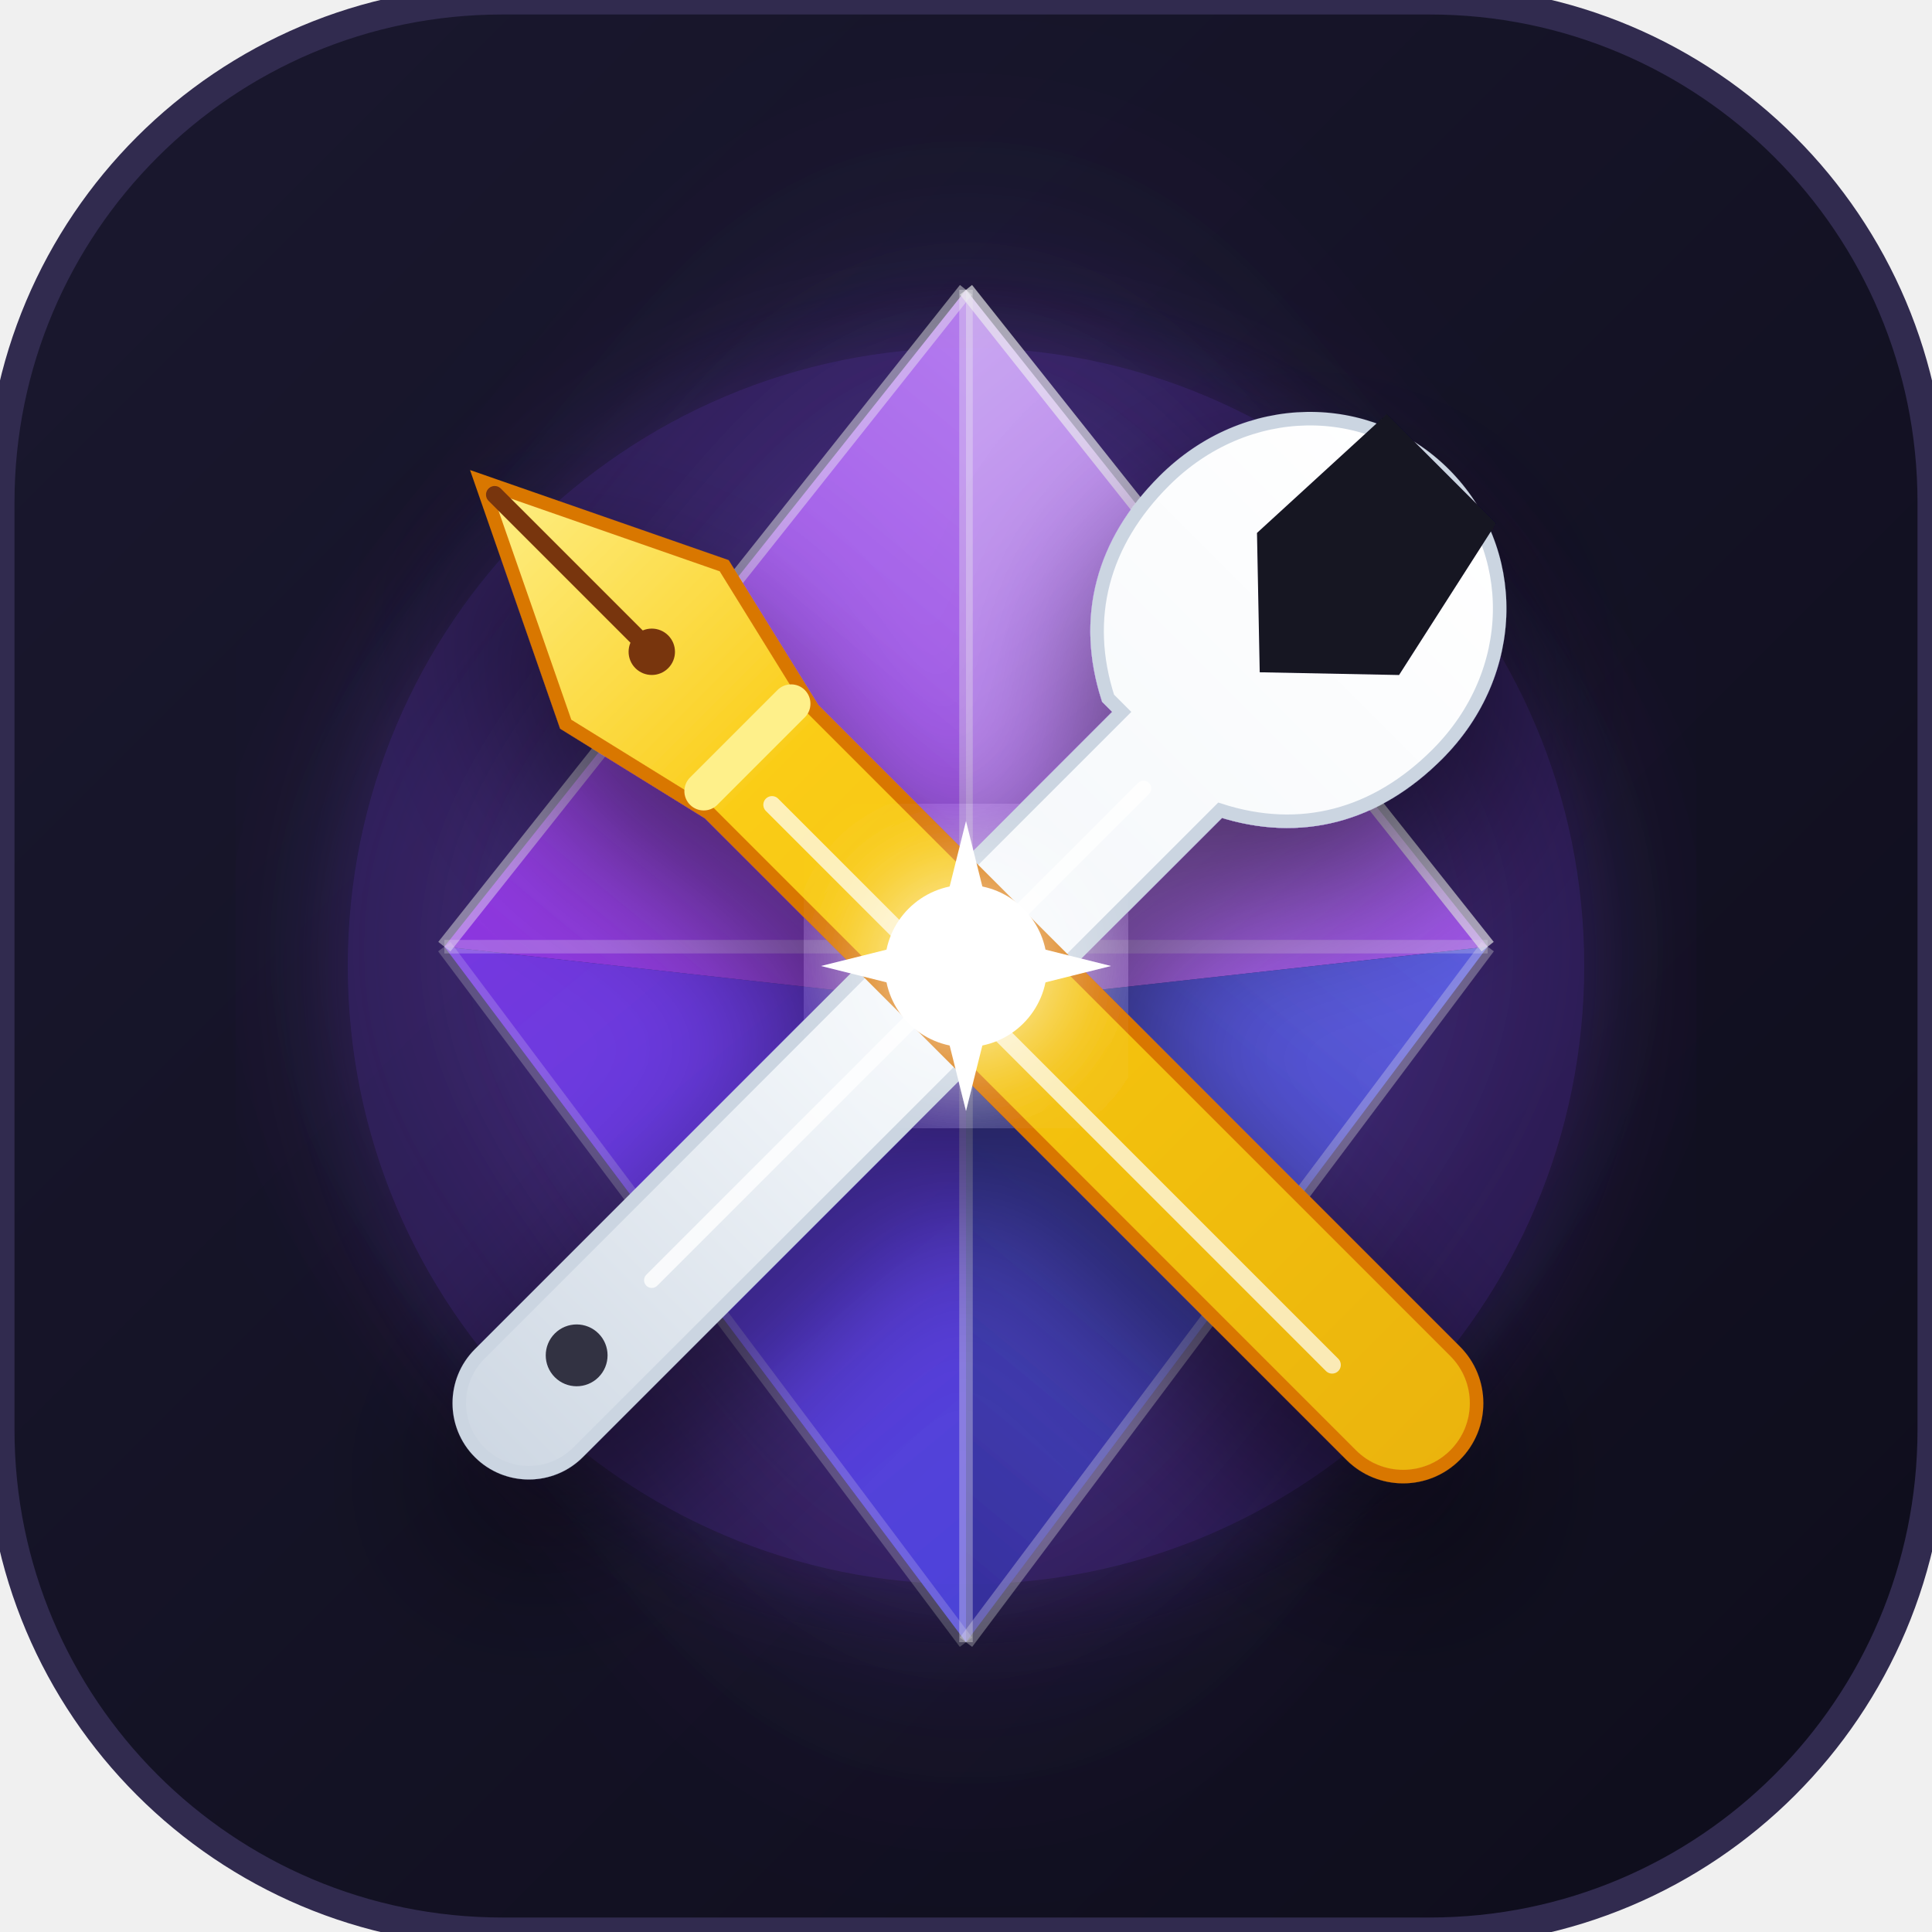
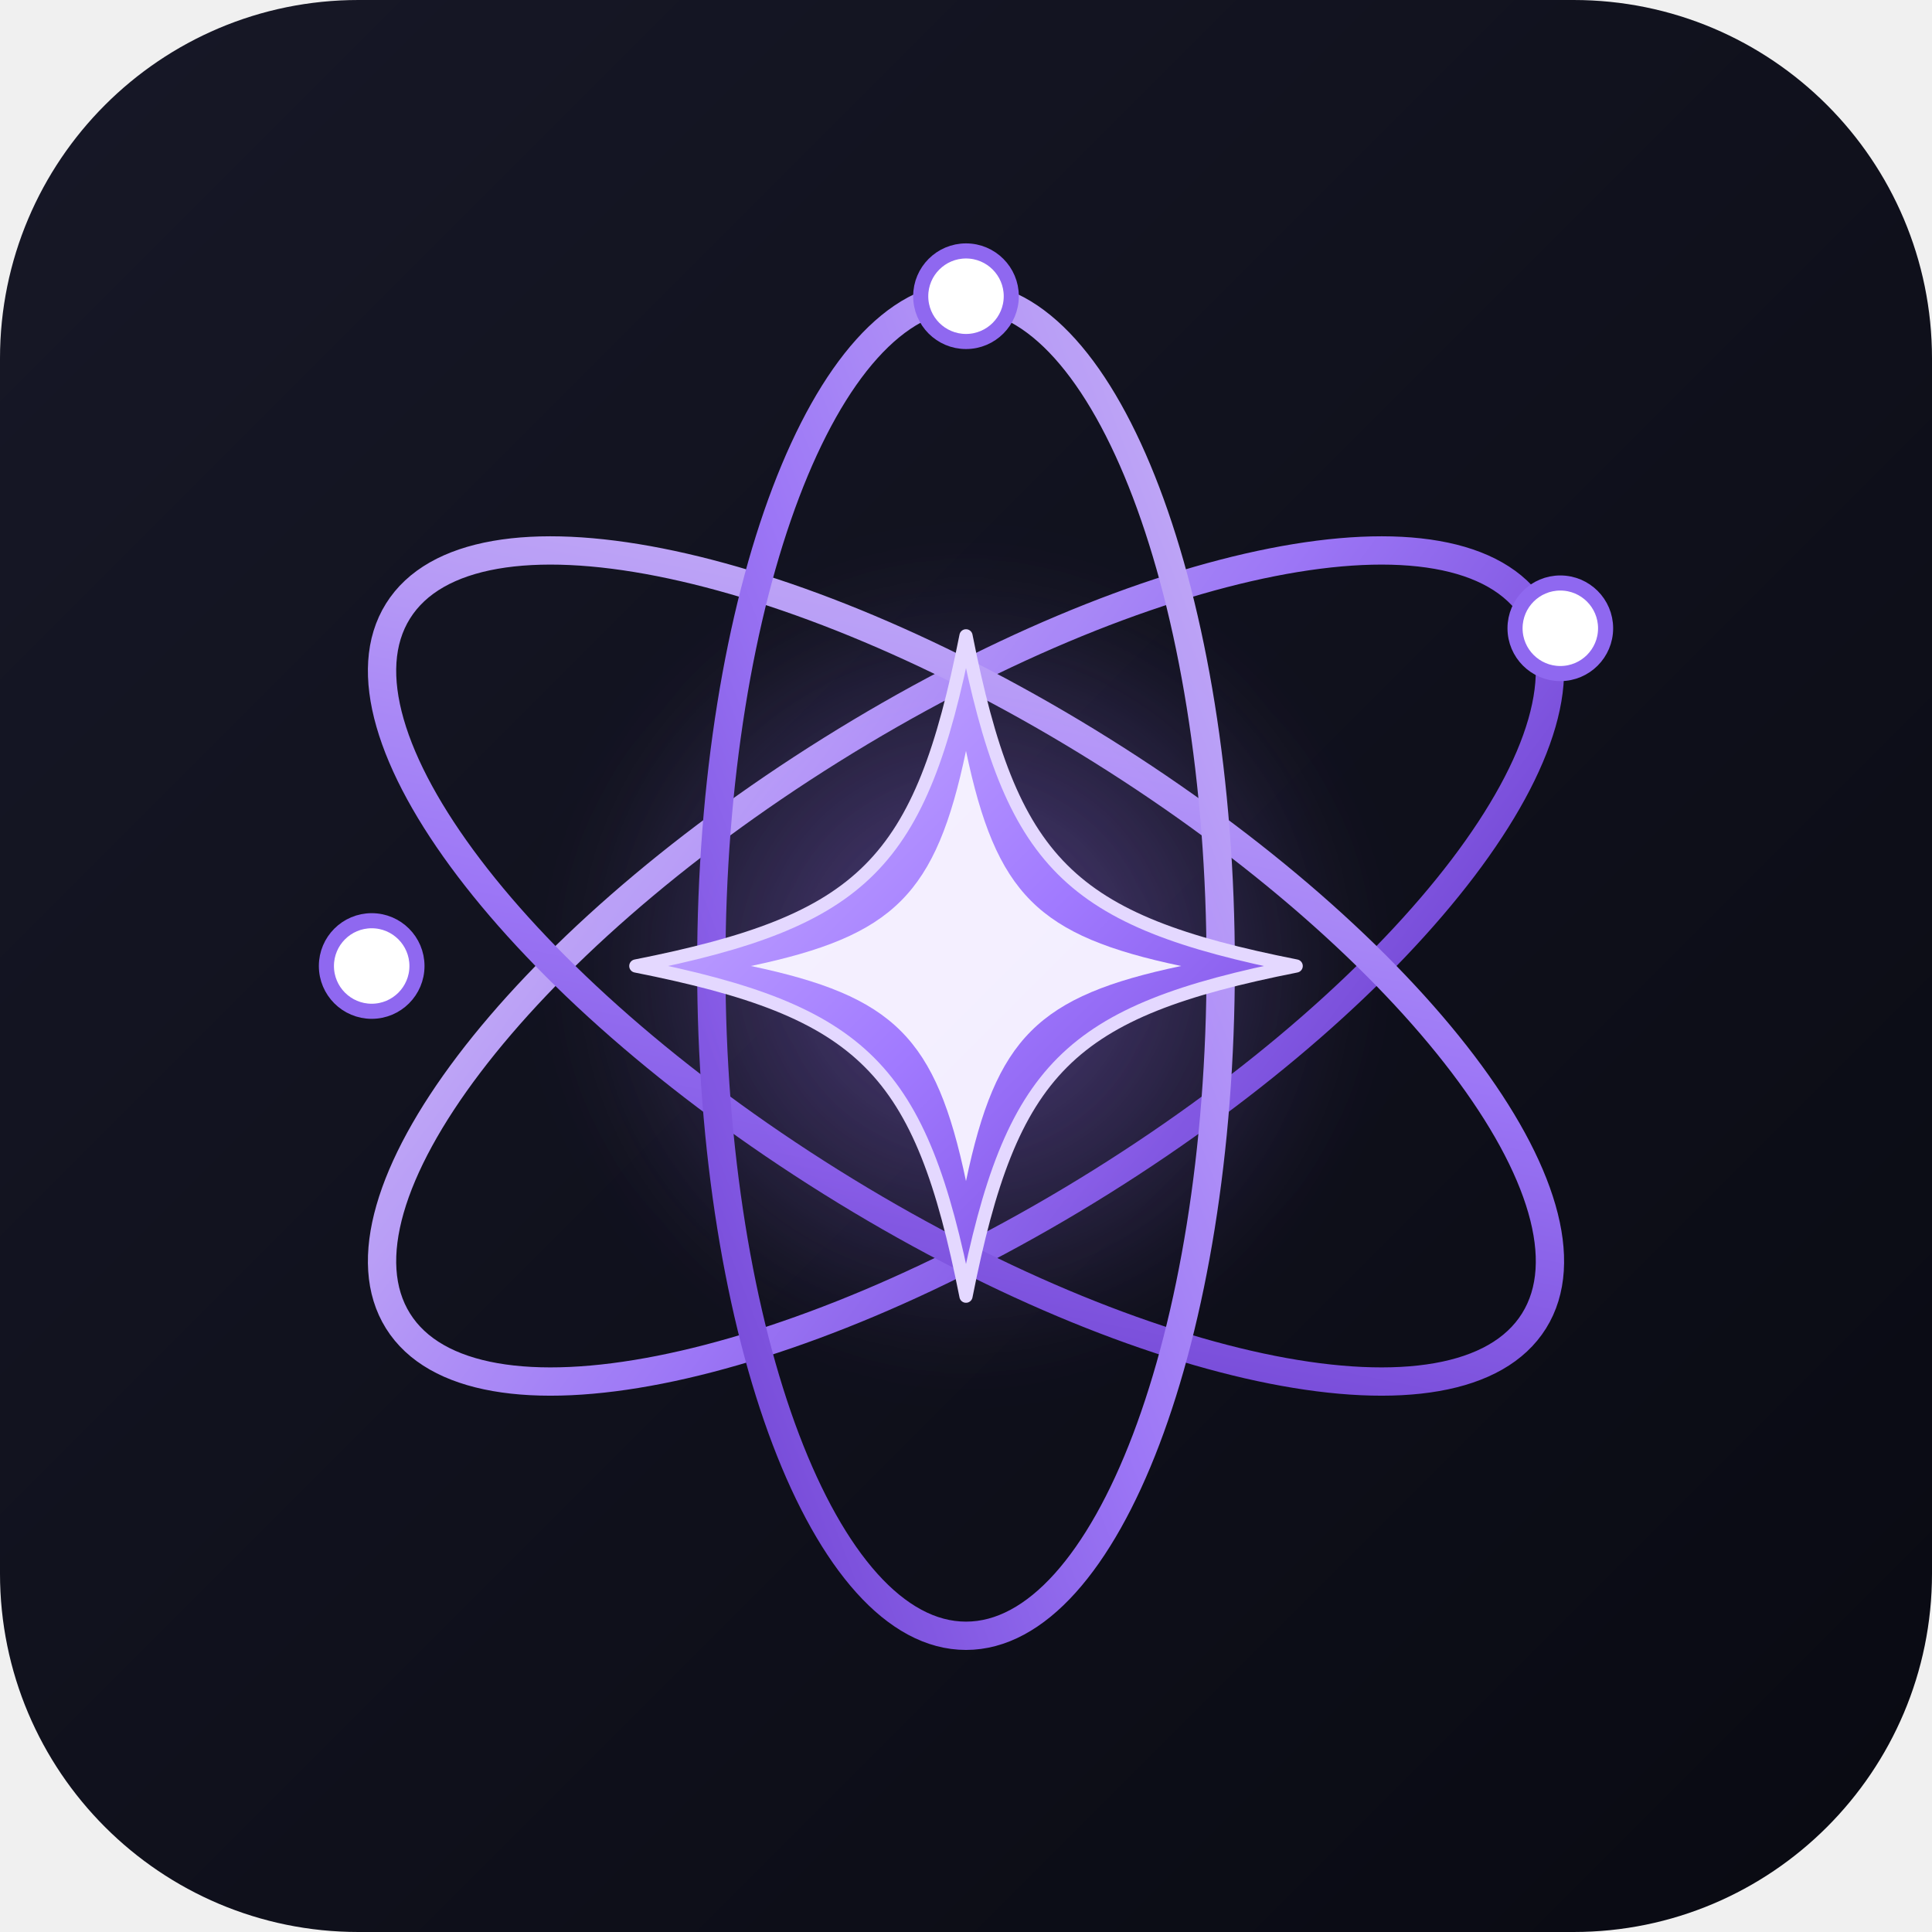
- <svg xmlns="http://www.w3.org/2000/svg" viewBox="0 0 100 100" width="100%" height="100%">
+ <svg xmlns="http://www.w3.org/2000/svg" width="1024" height="1024" viewBox="0 0 1024 1024">
  <defs>
-     <linearGradient id="crTL" x1="50" y1="16" x2="22" y2="50" gradientUnits="userSpaceOnUse">
-       <stop offset="0%" stop-color="#C084FC" />
-       <stop offset="100%" stop-color="#9333EA" />
+     <linearGradient id="bg" x1="0" y1="0" x2="1" y2="1">
+       <stop offset="0" stop-color="#171827" />
+       <stop offset="1" stop-color="#090a12" />
    </linearGradient>
-     <linearGradient id="crTR" x1="50" y1="16" x2="78" y2="50" gradientUnits="userSpaceOnUse">
-       <stop offset="0%" stop-color="#D8B4FE" />
-       <stop offset="100%" stop-color="#A855F7" />
+     <linearGradient id="violet" x1="0" y1="0" x2="1" y2="1">
+       <stop offset="0" stop-color="#d0baff" />
+       <stop offset=".52" stop-color="#a17aff" />
+       <stop offset="1" stop-color="#7040d7" />
    </linearGradient>
-     <linearGradient id="crBL" x1="22" y1="50" x2="50" y2="84" gradientUnits="userSpaceOnUse">
-       <stop offset="0%" stop-color="#7C3AED" />
-       <stop offset="100%" stop-color="#4F46E5" />
-     </linearGradient>
-     <linearGradient id="crBR" x1="78" y1="50" x2="50" y2="84" gradientUnits="userSpaceOnUse">
-       <stop offset="0%" stop-color="#6366F1" />
-       <stop offset="100%" stop-color="#3730A3" />
-     </linearGradient>
-     <linearGradient id="penGrad" x1="0" y1="-36" x2="0" y2="38" gradientUnits="userSpaceOnUse">
-       <stop offset="0%" stop-color="#FEF08A" />
-       <stop offset="30%" stop-color="#FACC15" />
-       <stop offset="100%" stop-color="#EAB308" />
-     </linearGradient>
-     <linearGradient id="wrenchGrad" x1="0" y1="-35" x2="0" y2="38" gradientUnits="userSpaceOnUse">
-       <stop offset="0%" stop-color="#FFFFFF" />
-       <stop offset="60%" stop-color="#F1F5F9" />
-       <stop offset="100%" stop-color="#CBD5E1" />
-     </linearGradient>
-     <linearGradient id="darkBgGrad" x1="0" y1="0" x2="100" y2="100" gradientUnits="userSpaceOnUse">
-       <stop offset="0%" stop-color="#1A182F" />
-       <stop offset="100%" stop-color="#0E0D1B" />
-     </linearGradient>
-     <linearGradient id="vibrantBgGrad" x1="0" y1="0" x2="100" y2="100" gradientUnits="userSpaceOnUse">
-       <stop offset="0%" stop-color="#8B5CF6" />
-       <stop offset="50%" stop-color="#6366F1" />
-       <stop offset="100%" stop-color="#3B82F6" />
-     </linearGradient>
-     <linearGradient id="neonBgGrad" x1="0" y1="0" x2="100" y2="100" gradientUnits="userSpaceOnUse">
-       <stop offset="0%" stop-color="#1E1B4B" />
-       <stop offset="100%" stop-color="#0F172A" />
-     </linearGradient>
-     <filter id="toolShadow" x="-30%" y="-30%" width="160%" height="160%">
-       <feDropShadow dx="0" dy="4" stdDeviation="4" flood-color="#000000" flood-opacity="0.55" />
-     </filter>
-     <filter id="sparkleGlow" x="-50%" y="-50%" width="200%" height="200%">
-       <feGaussianBlur in="SourceGraphic" stdDeviation="3" result="blur" />
-       <feMerge>
-         <feMergeNode in="blur" />
-         <feMergeNode in="SourceGraphic" />
-       </feMerge>
-     </filter>
-     <filter id="crystalGlow" x="-20%" y="-20%" width="140%" height="140%">
-       <feDropShadow dx="0" dy="0" stdDeviation="8" flood-color="#8B5CF6" flood-opacity="0.4" />
+     <radialGradient id="starGlow">
+       <stop offset="0" stop-color="#a47aff" stop-opacity=".45" />
+       <stop offset="1" stop-color="#a47aff" stop-opacity="0" />
+     </radialGradient>
+     <filter id="soft" x="-80%" y="-80%" width="260%" height="260%">
+       <feGaussianBlur stdDeviation="22" />
    </filter>
  </defs>
-   <rect width="100" height="100" rx="26" fill="url(#darkBgGrad)" stroke="#312B4F" stroke-width="1.5" />
-   <circle cx="50" cy="50" r="32" fill="#7C3AED" opacity="0.22" filter="url(#sparkleGlow)" />
-   <g opacity="0.92" filter="url(#crystalGlow)">
-     <polygon points="50,15 23,49 50,52" fill="url(#crTL)" />
-     <polygon points="50,15 77,49 50,52" fill="url(#crTR)" />
-     <polygon points="23,49 50,85 50,52" fill="url(#crBL)" />
-     <polygon points="77,49 50,85 50,52" fill="url(#crBR)" />
-     <line x1="50" y1="15" x2="23" y2="49" stroke="rgba(255,255,255,0.45)" stroke-width="0.8" />
-     <line x1="50" y1="15" x2="77" y2="49" stroke="rgba(255,255,255,0.65)" stroke-width="0.8" />
-     <line x1="23" y1="49" x2="50" y2="85" stroke="rgba(255,255,255,0.2)" stroke-width="0.8" />
-     <line x1="77" y1="49" x2="50" y2="85" stroke="rgba(255,255,255,0.3)" stroke-width="0.8" />
-     <line x1="23" y1="49" x2="77" y2="49" stroke="rgba(255,255,255,0.25)" stroke-width="0.7" />
-     <line x1="50" y1="15" x2="50" y2="85" stroke="rgba(255,255,255,0.35)" stroke-width="0.7" />
+   <rect width="1024" height="1024" rx="190" fill="url(#bg)" />
+   <circle cx="512" cy="512" r="210" fill="url(#starGlow)" filter="url(#soft)" />
+   <g fill="none" stroke="url(#violet)" stroke-width="15" opacity=".96">
+     <ellipse cx="512" cy="512" rx="355" ry="135" transform="rotate(-32 512 512)" />
+     <ellipse cx="512" cy="512" rx="355" ry="135" transform="rotate(32 512 512)" />
+     <ellipse cx="512" cy="512" rx="355" ry="135" transform="rotate(90 512 512)" />
  </g>
-   <g filter="url(#toolShadow)">
-     <g transform="translate(50, 50) rotate(45)">
-       <path d="           M -3.6, 32           A 3.6 3.6 0 0 0 3.6, 32           L 3.6, -15           C 7.5, -17 9.5, -20.5 9.5, -25           C 9.5, -31 5, -35.5 -0.5, -35.5           C -6, -35.5 -10.5, -31 -10.5, -25           C -10.5, -20.5 -8.5, -17 -4.6, -15           L -3.6, -15           Z         " fill="url(#wrenchGrad)" stroke="#CBD5E1" stroke-width="0.7" />
-       <path d="           M -4.8, -35.6           L 3.2, -35.6           L 5.2, -26.5           L 0, -21.5           L -5.2, -26.5           Z         " fill="#151324" />
-       <circle cx="0" cy="28.5" r="1.6" fill="#151324" opacity="0.85" />
-       <line x1="0" y1="-13" x2="0" y2="23" stroke="rgba(255,255,255,0.8)" stroke-width="0.8" stroke-linecap="round" />
-     </g>
-     <g transform="translate(50, 50) rotate(-45)">
-       <path d="           M -3.8, 32           A 3.8 3.8 0 0 0 3.8, 32           L 3.8, -15           L 5.8, -23.5           L 0, -35.5           L -5.8, -23.5           L -3.8, -15           Z         " fill="url(#penGrad)" stroke="#D97706" stroke-width="0.7" />
-       <rect x="-4.2" y="-17" width="8.4" height="2" rx="1" fill="#FEF08A" />
-       <line x1="0" y1="-34.5" x2="0" y2="-23" stroke="#78350F" stroke-width="0.9" stroke-linecap="round" />
-       <circle cx="0" cy="-23" r="1.2" fill="#78350F" />
-       <line x1="-1.2" y1="-13" x2="-1.2" y2="28" stroke="rgba(255,255,255,0.7)" stroke-width="0.9" stroke-linecap="round" />
-     </g>
-     <circle cx="50" cy="50" r="4.2" fill="#FFFFFF" filter="url(#sparkleGlow)" />
-     <circle cx="50" cy="50" r="2.4" fill="#FFFFFF" />
-     <polygon points="50,42.5 51.5,48.5 57.5,50 51.5,51.5 50,57.5 48.5,51.5 42.5,50 48.5,48.5" fill="#FFFFFF" />
+   <path d="M512 337  C536 458 566 488 687 512  C566 536 536 566 512 687  C488 566 458 536 337 512  C458 488 488 458 512 337Z" fill="url(#violet)" stroke="#e4d8ff" stroke-width="7" stroke-linejoin="round" />
+   <path d="M512 398 C528 474 550 496 626 512 C550 528 528 550 512 626 C496 550 474 528 398 512 C474 496 496 474 512 398Z" fill="#f8f5ff" opacity=".95" />
+   <g fill="#fff" stroke="#8f68f0" stroke-width="8">
+     <circle cx="827" cy="333" r="24" />
+     <circle cx="197" cy="512" r="24" />
+     <circle cx="512" cy="157" r="24" />
  </g>
</svg>
